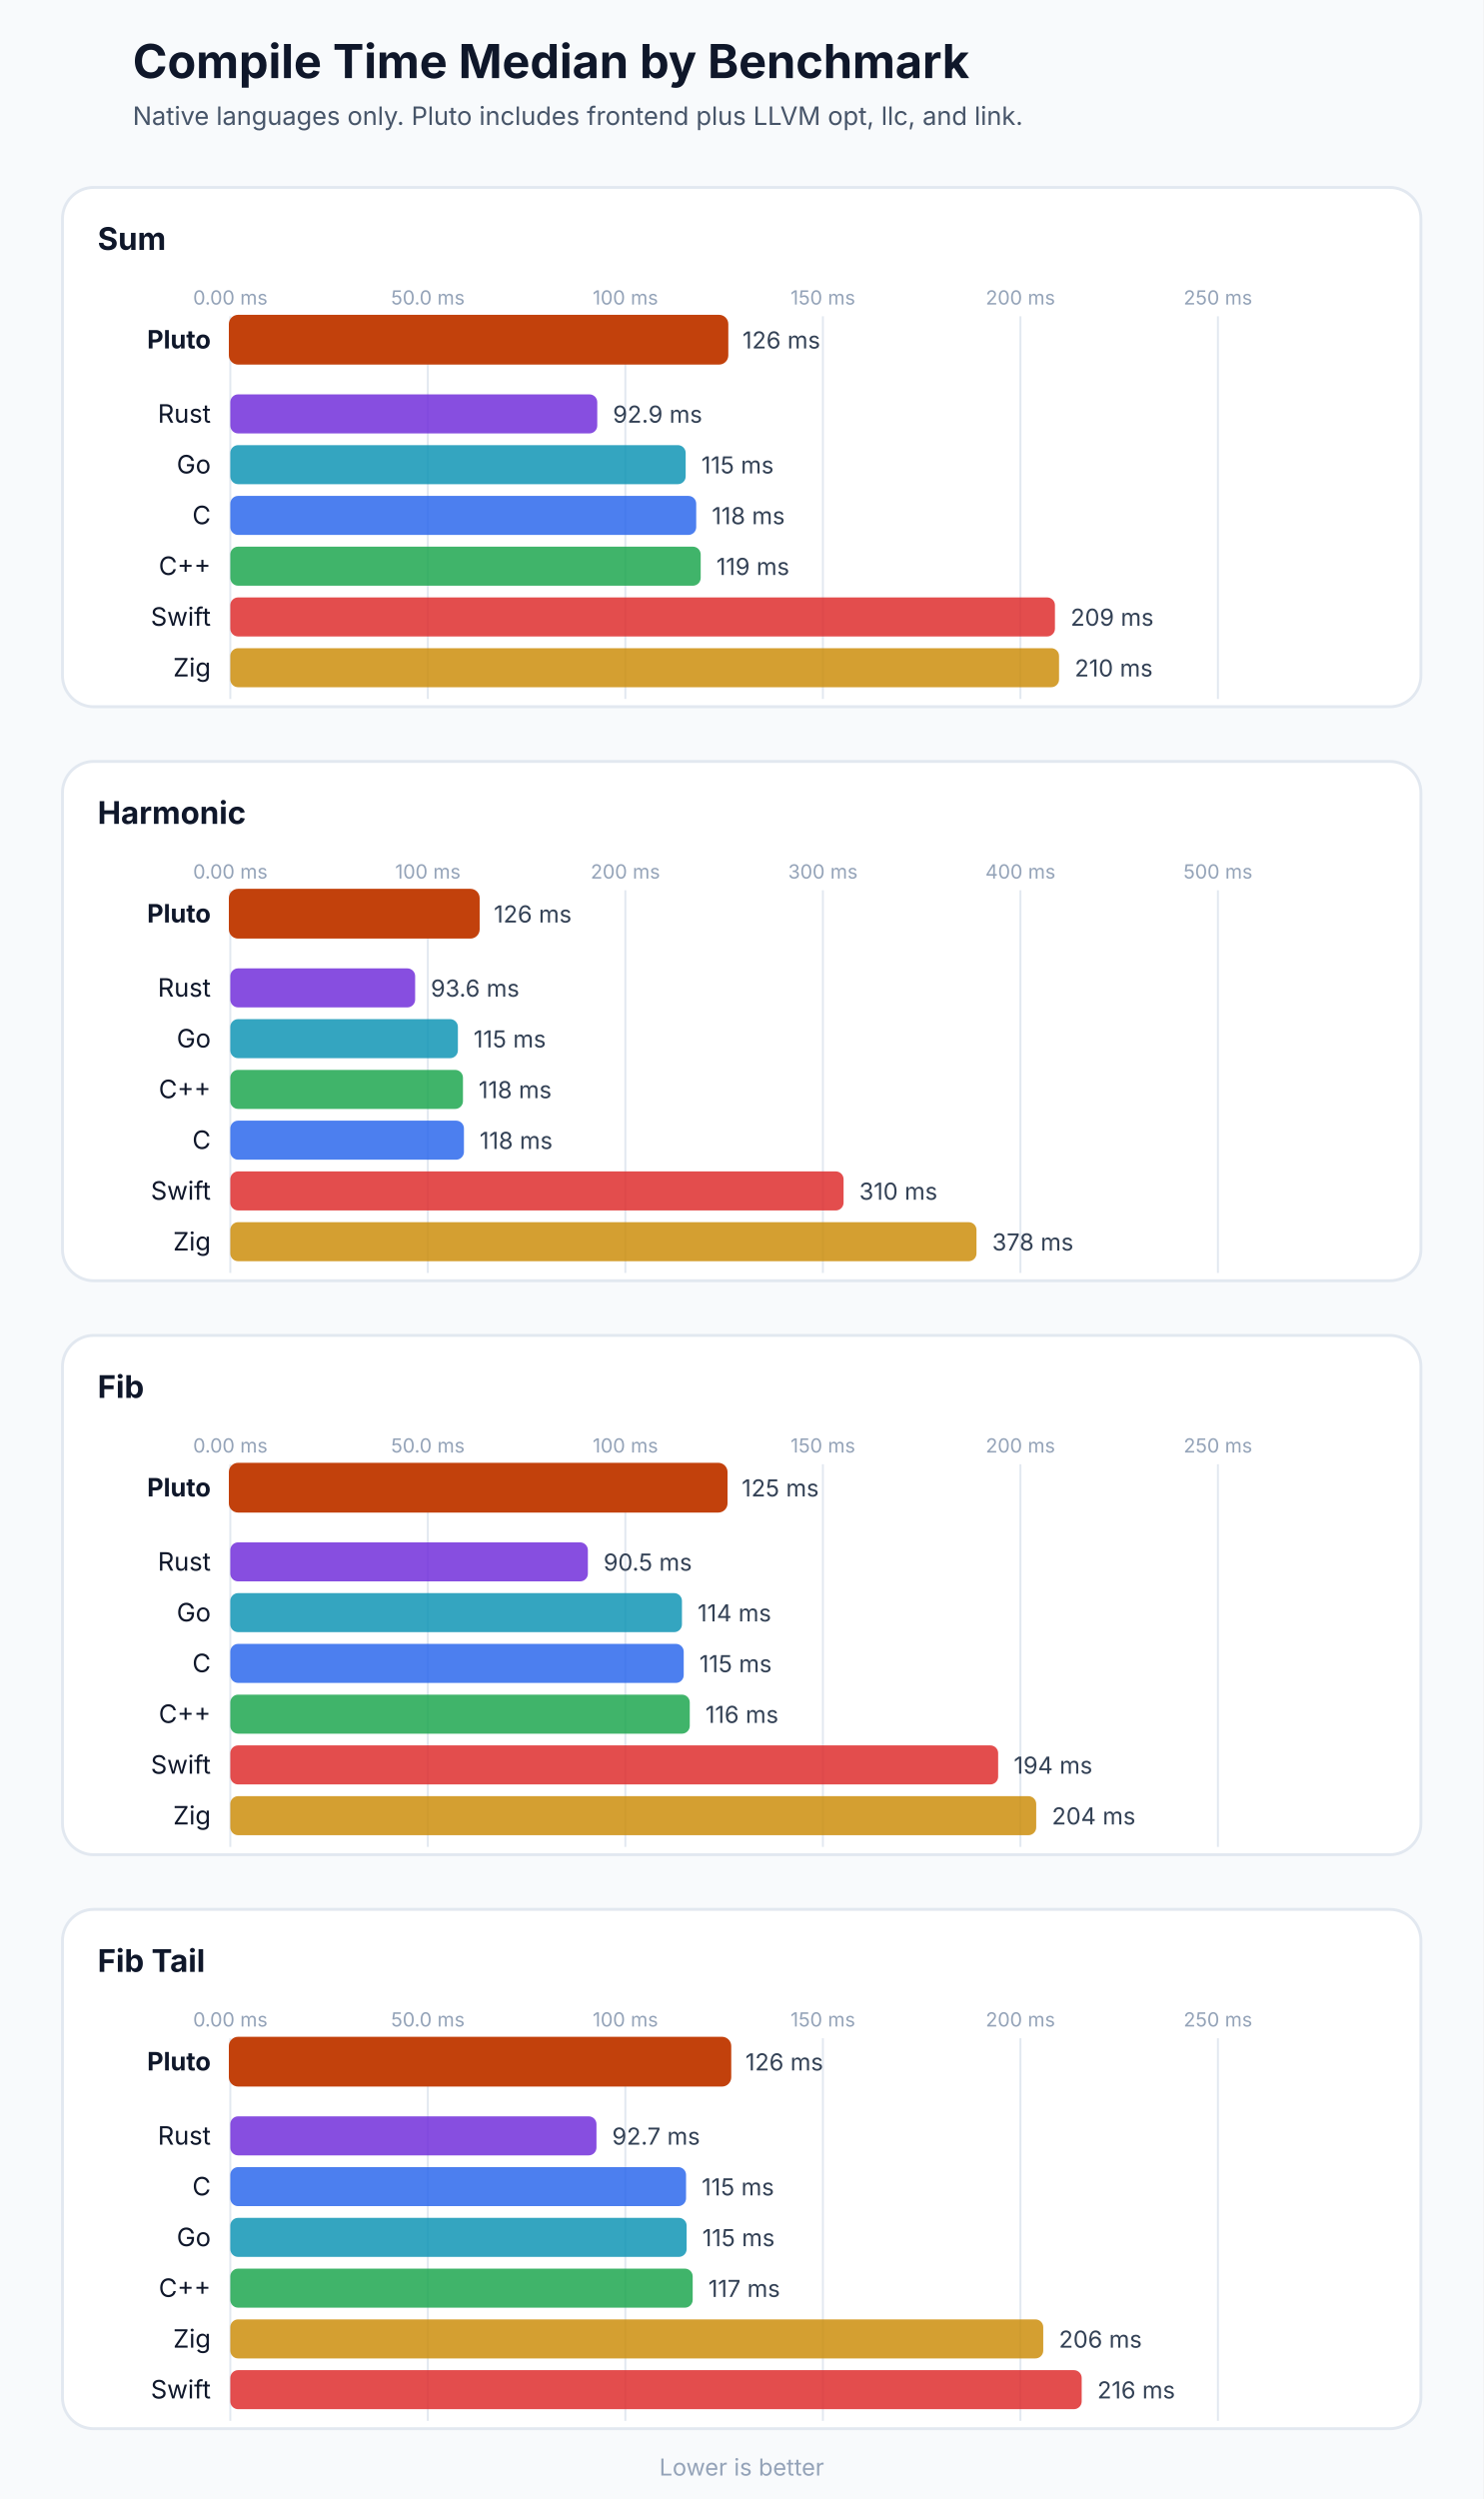
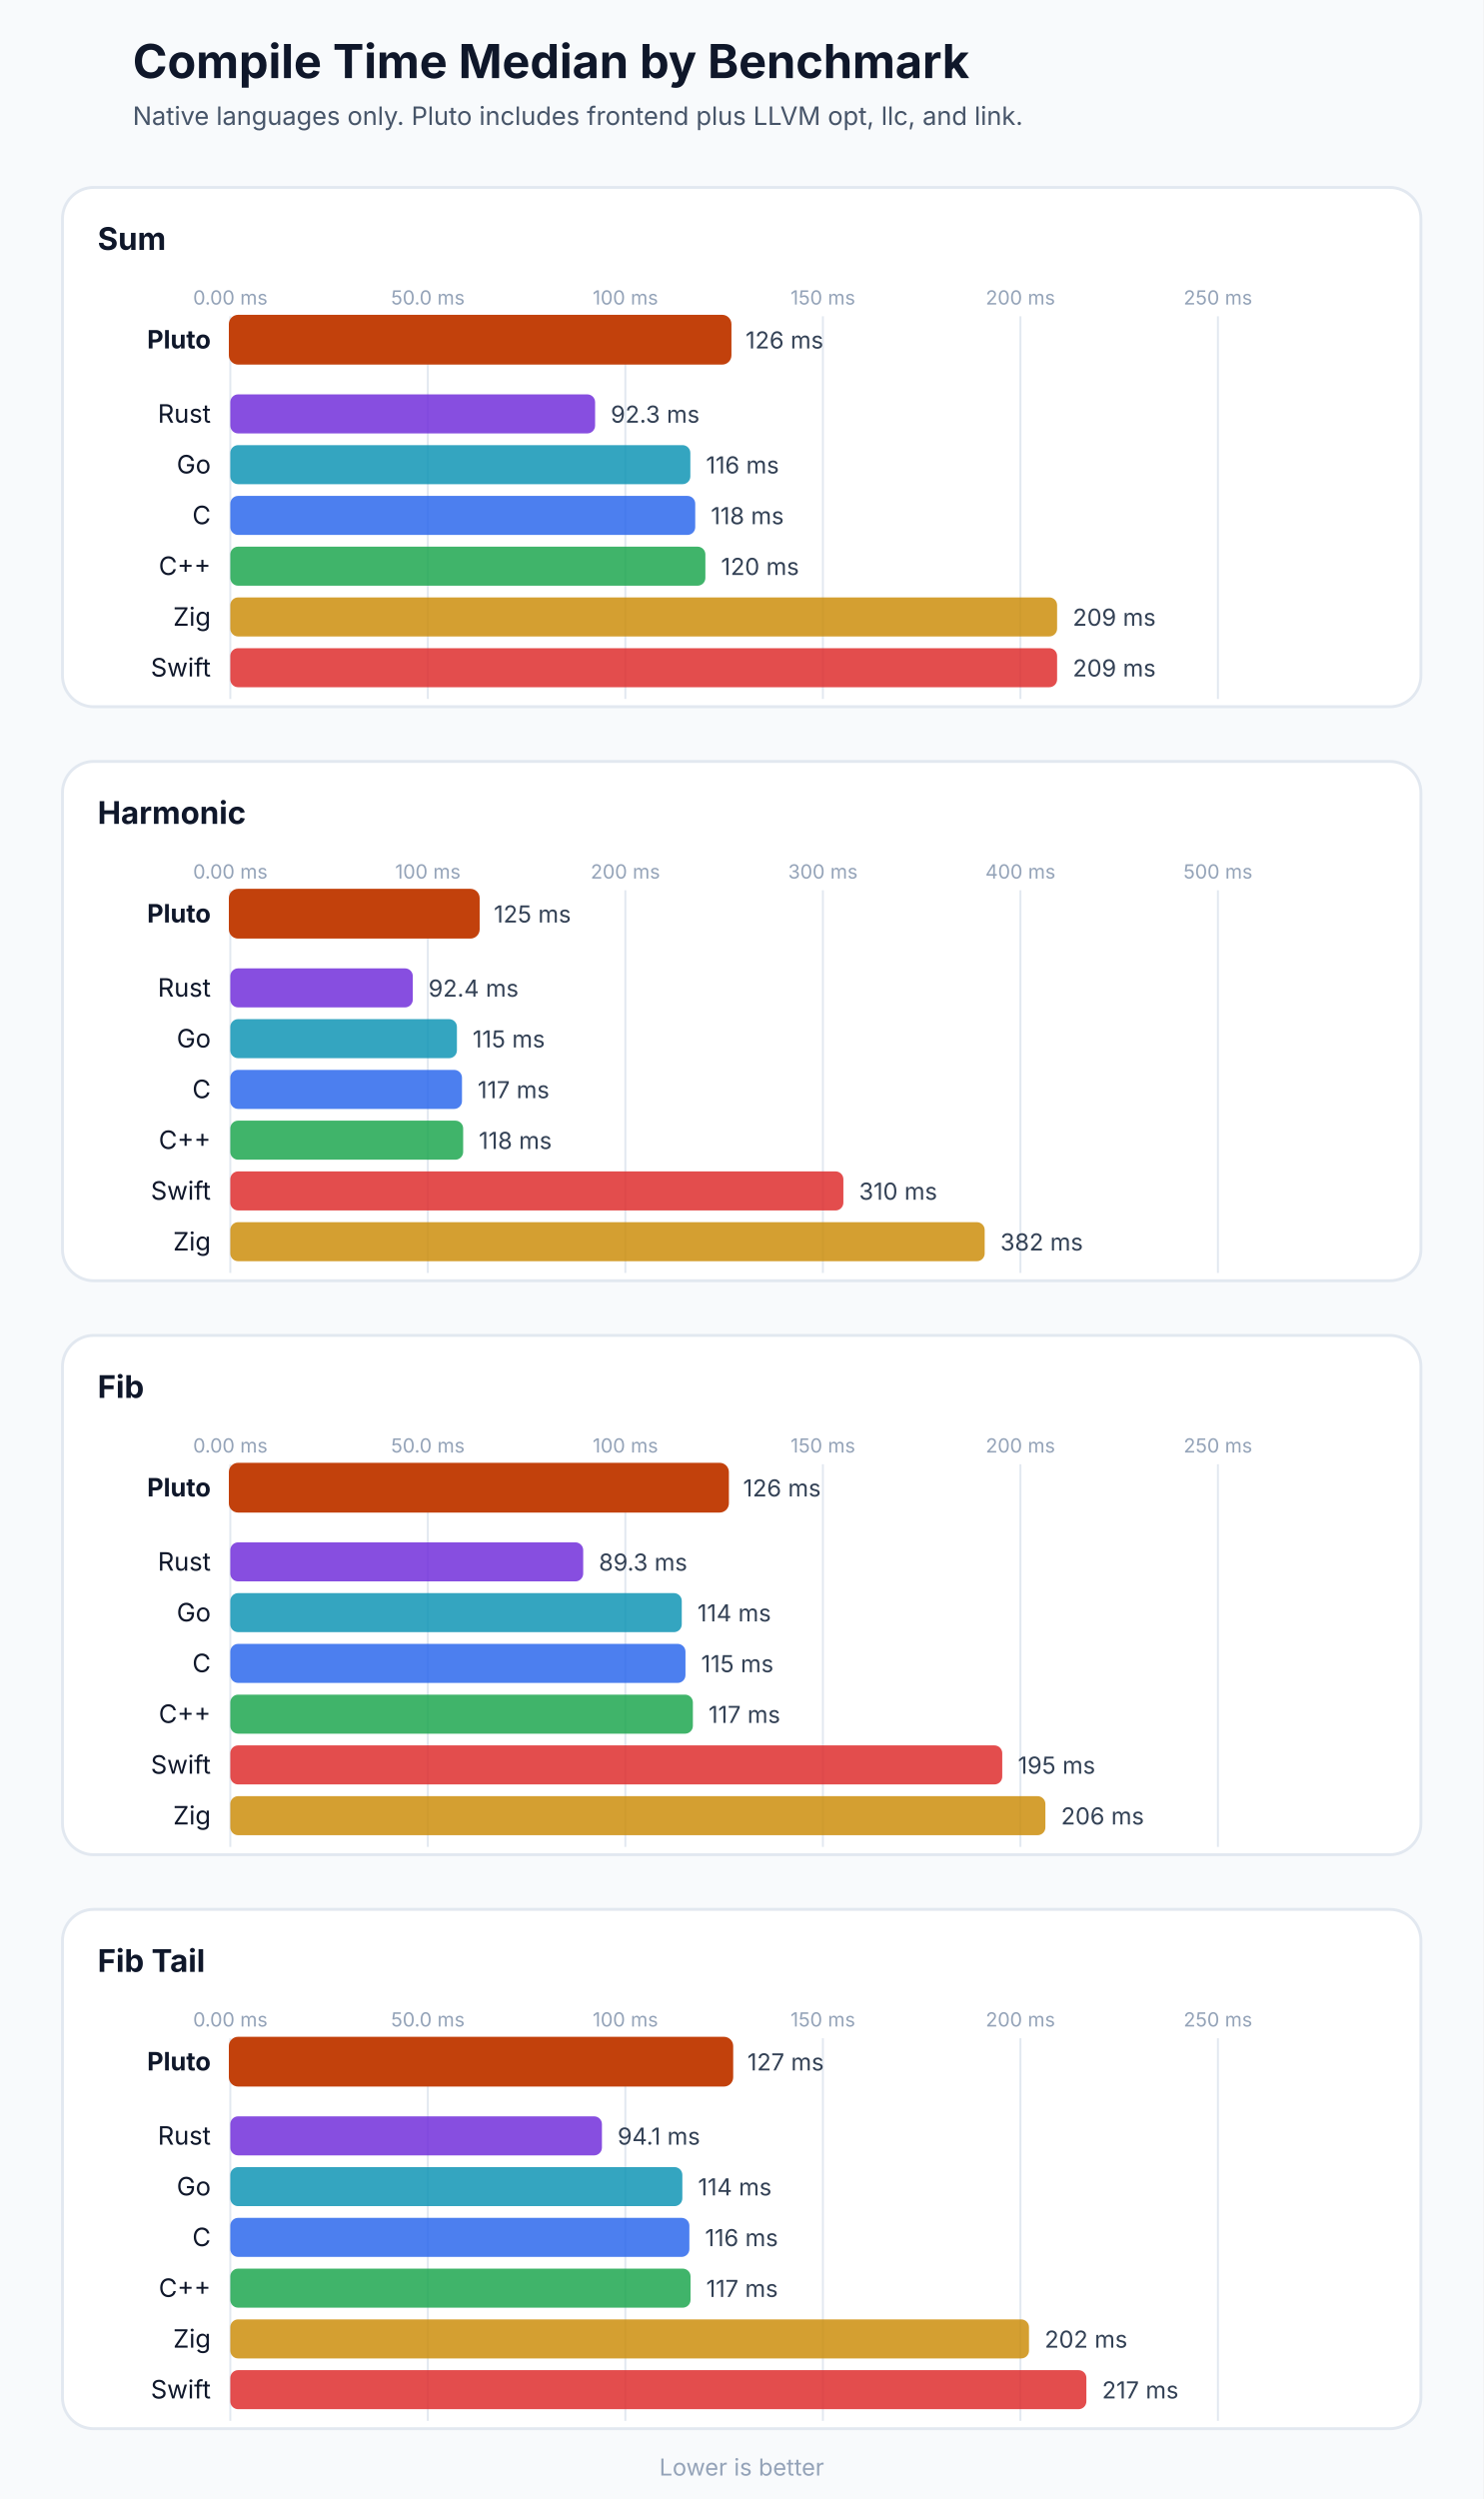
<svg xmlns="http://www.w3.org/2000/svg" width="760" height="1280" viewBox="0 0 760 1280" role="img" aria-labelledby="chart-title chart-desc">
  <rect width="760" height="1280" fill="#f8fafc" />
  <text x="68" y="40" fill="#0f172a" font-size="24" font-weight="700" font-family="ui-sans-serif, system-ui, -apple-system, BlinkMacSystemFont, sans-serif">Compile Time Median by Benchmark</text>
  <text x="68" y="64" fill="#475569" font-size="13" font-family="ui-sans-serif, system-ui, -apple-system, BlinkMacSystemFont, sans-serif">Native languages only. Pluto includes frontend plus LLVM opt, llc, and link.</text>
  <rect x="32" y="96" width="696" height="266" rx="16" fill="#ffffff" stroke="#e2e8f0" stroke-width="1.5" />
  <text x="50" y="128" fill="#0f172a" font-size="16" font-weight="700" font-family="ui-sans-serif, system-ui, -apple-system, BlinkMacSystemFont, sans-serif">Sum</text>
  <line x1="118.0" y1="162" x2="118.0" y2="358" stroke="#e2e8f0" stroke-width="1" />
  <text x="118.0" y="156" text-anchor="middle" fill="#94a3b8" font-size="10" font-family="ui-sans-serif, system-ui, -apple-system, BlinkMacSystemFont, sans-serif">0.00 ms</text>
  <line x1="219.2" y1="162" x2="219.2" y2="358" stroke="#e2e8f0" stroke-width="1" />
  <text x="219.2" y="156" text-anchor="middle" fill="#94a3b8" font-size="10" font-family="ui-sans-serif, system-ui, -apple-system, BlinkMacSystemFont, sans-serif">50.0 ms</text>
  <line x1="320.4" y1="162" x2="320.4" y2="358" stroke="#e2e8f0" stroke-width="1" />
  <text x="320.4" y="156" text-anchor="middle" fill="#94a3b8" font-size="10" font-family="ui-sans-serif, system-ui, -apple-system, BlinkMacSystemFont, sans-serif">100 ms</text>
  <line x1="421.6" y1="162" x2="421.6" y2="358" stroke="#e2e8f0" stroke-width="1" />
  <text x="421.6" y="156" text-anchor="middle" fill="#94a3b8" font-size="10" font-family="ui-sans-serif, system-ui, -apple-system, BlinkMacSystemFont, sans-serif">150 ms</text>
  <line x1="522.8" y1="162" x2="522.8" y2="358" stroke="#e2e8f0" stroke-width="1" />
  <text x="522.8" y="156" text-anchor="middle" fill="#94a3b8" font-size="10" font-family="ui-sans-serif, system-ui, -apple-system, BlinkMacSystemFont, sans-serif">200 ms</text>
  <line x1="624.0" y1="162" x2="624.0" y2="358" stroke="#e2e8f0" stroke-width="1" />
  <text x="624.0" y="156" text-anchor="middle" fill="#94a3b8" font-size="10" font-family="ui-sans-serif, system-ui, -apple-system, BlinkMacSystemFont, sans-serif">250 ms</text>
  <text x="108" y="178.5" text-anchor="end" fill="#0f172a" font-size="13" font-weight="700" font-family="ui-sans-serif, system-ui, -apple-system, BlinkMacSystemFont, sans-serif">Pluto</text>
-   <rect x="118" y="162" width="254.4" height="24" rx="4" fill="#c2410c" fill-opacity="1.0" stroke="#c2410c" stroke-width="1.5" />
-   <text x="380.4" y="178.5" text-anchor="start" fill="#334155" font-size="12" font-family="ui-sans-serif, system-ui, -apple-system, BlinkMacSystemFont, sans-serif">126 ms</text>
+   <rect x="118" y="162" width="256.0" height="24" rx="4" fill="#c2410c" fill-opacity="1.0" stroke="#c2410c" stroke-width="1.5" />
+   <text x="382.0" y="178.5" text-anchor="start" fill="#334155" font-size="12" font-family="ui-sans-serif, system-ui, -apple-system, BlinkMacSystemFont, sans-serif">126 ms</text>
  <text x="108" y="216.5" text-anchor="end" fill="#0f172a" font-size="13" font-weight="400" font-family="ui-sans-serif, system-ui, -apple-system, BlinkMacSystemFont, sans-serif">Rust</text>
-   <rect x="118" y="202" width="188.0" height="20" rx="4" fill="#6d28d9" fill-opacity="0.82" />
-   <text x="314.0" y="216.5" text-anchor="start" fill="#334155" font-size="12" font-family="ui-sans-serif, system-ui, -apple-system, BlinkMacSystemFont, sans-serif">92.9 ms</text>
+   <rect x="118" y="202" width="186.9" height="20" rx="4" fill="#6d28d9" fill-opacity="0.82" />
+   <text x="312.9" y="216.5" text-anchor="start" fill="#334155" font-size="12" font-family="ui-sans-serif, system-ui, -apple-system, BlinkMacSystemFont, sans-serif">92.3 ms</text>
  <text x="108" y="242.5" text-anchor="end" fill="#0f172a" font-size="13" font-weight="400" font-family="ui-sans-serif, system-ui, -apple-system, BlinkMacSystemFont, sans-serif">Go</text>
-   <rect x="118" y="228" width="233.3" height="20" rx="4" fill="#0891b2" fill-opacity="0.82" />
-   <text x="359.3" y="242.5" text-anchor="start" fill="#334155" font-size="12" font-family="ui-sans-serif, system-ui, -apple-system, BlinkMacSystemFont, sans-serif">115 ms</text>
+   <rect x="118" y="228" width="235.7" height="20" rx="4" fill="#0891b2" fill-opacity="0.82" />
+   <text x="361.7" y="242.5" text-anchor="start" fill="#334155" font-size="12" font-family="ui-sans-serif, system-ui, -apple-system, BlinkMacSystemFont, sans-serif">116 ms</text>
  <text x="108" y="268.5" text-anchor="end" fill="#0f172a" font-size="13" font-weight="400" font-family="ui-sans-serif, system-ui, -apple-system, BlinkMacSystemFont, sans-serif">C</text>
-   <rect x="118" y="254" width="238.7" height="20" rx="4" fill="#2563eb" fill-opacity="0.82" />
-   <text x="364.7" y="268.5" text-anchor="start" fill="#334155" font-size="12" font-family="ui-sans-serif, system-ui, -apple-system, BlinkMacSystemFont, sans-serif">118 ms</text>
+   <rect x="118" y="254" width="238.2" height="20" rx="4" fill="#2563eb" fill-opacity="0.82" />
+   <text x="364.2" y="268.5" text-anchor="start" fill="#334155" font-size="12" font-family="ui-sans-serif, system-ui, -apple-system, BlinkMacSystemFont, sans-serif">118 ms</text>
  <text x="108" y="294.5" text-anchor="end" fill="#0f172a" font-size="13" font-weight="400" font-family="ui-sans-serif, system-ui, -apple-system, BlinkMacSystemFont, sans-serif">C++</text>
-   <rect x="118" y="280" width="241.0" height="20" rx="4" fill="#16a34a" fill-opacity="0.82" />
-   <text x="367.0" y="294.5" text-anchor="start" fill="#334155" font-size="12" font-family="ui-sans-serif, system-ui, -apple-system, BlinkMacSystemFont, sans-serif">119 ms</text>
-   <text x="108" y="320.5" text-anchor="end" fill="#0f172a" font-size="13" font-weight="400" font-family="ui-sans-serif, system-ui, -apple-system, BlinkMacSystemFont, sans-serif">Swift</text>
-   <rect x="118" y="306" width="422.5" height="20" rx="4" fill="#dc2626" fill-opacity="0.82" />
-   <text x="548.5" y="320.5" text-anchor="start" fill="#334155" font-size="12" font-family="ui-sans-serif, system-ui, -apple-system, BlinkMacSystemFont, sans-serif">209 ms</text>
-   <text x="108" y="346.5" text-anchor="end" fill="#0f172a" font-size="13" font-weight="400" font-family="ui-sans-serif, system-ui, -apple-system, BlinkMacSystemFont, sans-serif">Zig</text>
-   <rect x="118" y="332" width="424.6" height="20" rx="4" fill="#ca8a04" fill-opacity="0.82" />
-   <text x="550.6" y="346.5" text-anchor="start" fill="#334155" font-size="12" font-family="ui-sans-serif, system-ui, -apple-system, BlinkMacSystemFont, sans-serif">210 ms</text>
+   <rect x="118" y="280" width="243.4" height="20" rx="4" fill="#16a34a" fill-opacity="0.82" />
+   <text x="369.4" y="294.5" text-anchor="start" fill="#334155" font-size="12" font-family="ui-sans-serif, system-ui, -apple-system, BlinkMacSystemFont, sans-serif">120 ms</text>
+   <text x="108" y="320.5" text-anchor="end" fill="#0f172a" font-size="13" font-weight="400" font-family="ui-sans-serif, system-ui, -apple-system, BlinkMacSystemFont, sans-serif">Zig</text>
+   <rect x="118" y="306" width="423.6" height="20" rx="4" fill="#ca8a04" fill-opacity="0.82" />
+   <text x="549.6" y="320.5" text-anchor="start" fill="#334155" font-size="12" font-family="ui-sans-serif, system-ui, -apple-system, BlinkMacSystemFont, sans-serif">209 ms</text>
+   <text x="108" y="346.5" text-anchor="end" fill="#0f172a" font-size="13" font-weight="400" font-family="ui-sans-serif, system-ui, -apple-system, BlinkMacSystemFont, sans-serif">Swift</text>
+   <rect x="118" y="332" width="423.6" height="20" rx="4" fill="#dc2626" fill-opacity="0.82" />
+   <text x="549.6" y="346.5" text-anchor="start" fill="#334155" font-size="12" font-family="ui-sans-serif, system-ui, -apple-system, BlinkMacSystemFont, sans-serif">209 ms</text>
  <rect x="32" y="390" width="696" height="266" rx="16" fill="#ffffff" stroke="#e2e8f0" stroke-width="1.5" />
  <text x="50" y="422" fill="#0f172a" font-size="16" font-weight="700" font-family="ui-sans-serif, system-ui, -apple-system, BlinkMacSystemFont, sans-serif">Harmonic</text>
  <line x1="118.0" y1="456" x2="118.0" y2="652" stroke="#e2e8f0" stroke-width="1" />
  <text x="118.0" y="450" text-anchor="middle" fill="#94a3b8" font-size="10" font-family="ui-sans-serif, system-ui, -apple-system, BlinkMacSystemFont, sans-serif">0.00 ms</text>
  <line x1="219.2" y1="456" x2="219.2" y2="652" stroke="#e2e8f0" stroke-width="1" />
  <text x="219.2" y="450" text-anchor="middle" fill="#94a3b8" font-size="10" font-family="ui-sans-serif, system-ui, -apple-system, BlinkMacSystemFont, sans-serif">100 ms</text>
  <line x1="320.4" y1="456" x2="320.4" y2="652" stroke="#e2e8f0" stroke-width="1" />
  <text x="320.4" y="450" text-anchor="middle" fill="#94a3b8" font-size="10" font-family="ui-sans-serif, system-ui, -apple-system, BlinkMacSystemFont, sans-serif">200 ms</text>
  <line x1="421.6" y1="456" x2="421.6" y2="652" stroke="#e2e8f0" stroke-width="1" />
  <text x="421.6" y="450" text-anchor="middle" fill="#94a3b8" font-size="10" font-family="ui-sans-serif, system-ui, -apple-system, BlinkMacSystemFont, sans-serif">300 ms</text>
  <line x1="522.8" y1="456" x2="522.8" y2="652" stroke="#e2e8f0" stroke-width="1" />
  <text x="522.8" y="450" text-anchor="middle" fill="#94a3b8" font-size="10" font-family="ui-sans-serif, system-ui, -apple-system, BlinkMacSystemFont, sans-serif">400 ms</text>
  <line x1="624.0" y1="456" x2="624.0" y2="652" stroke="#e2e8f0" stroke-width="1" />
  <text x="624.0" y="450" text-anchor="middle" fill="#94a3b8" font-size="10" font-family="ui-sans-serif, system-ui, -apple-system, BlinkMacSystemFont, sans-serif">500 ms</text>
  <text x="108" y="472.5" text-anchor="end" fill="#0f172a" font-size="13" font-weight="700" font-family="ui-sans-serif, system-ui, -apple-system, BlinkMacSystemFont, sans-serif">Pluto</text>
  <rect x="118" y="456" width="127.0" height="24" rx="4" fill="#c2410c" fill-opacity="1.0" stroke="#c2410c" stroke-width="1.5" />
-   <text x="253.0" y="472.5" text-anchor="start" fill="#334155" font-size="12" font-family="ui-sans-serif, system-ui, -apple-system, BlinkMacSystemFont, sans-serif">126 ms</text>
+   <text x="253.0" y="472.5" text-anchor="start" fill="#334155" font-size="12" font-family="ui-sans-serif, system-ui, -apple-system, BlinkMacSystemFont, sans-serif">125 ms</text>
  <text x="108" y="510.5" text-anchor="end" fill="#0f172a" font-size="13" font-weight="400" font-family="ui-sans-serif, system-ui, -apple-system, BlinkMacSystemFont, sans-serif">Rust</text>
-   <rect x="118" y="496" width="94.7" height="20" rx="4" fill="#6d28d9" fill-opacity="0.82" />
-   <text x="220.7" y="510.5" text-anchor="start" fill="#334155" font-size="12" font-family="ui-sans-serif, system-ui, -apple-system, BlinkMacSystemFont, sans-serif">93.6 ms</text>
+   <rect x="118" y="496" width="93.5" height="20" rx="4" fill="#6d28d9" fill-opacity="0.82" />
+   <text x="219.5" y="510.5" text-anchor="start" fill="#334155" font-size="12" font-family="ui-sans-serif, system-ui, -apple-system, BlinkMacSystemFont, sans-serif">92.4 ms</text>
  <text x="108" y="536.5" text-anchor="end" fill="#0f172a" font-size="13" font-weight="400" font-family="ui-sans-serif, system-ui, -apple-system, BlinkMacSystemFont, sans-serif">Go</text>
-   <rect x="118" y="522" width="116.6" height="20" rx="4" fill="#0891b2" fill-opacity="0.82" />
-   <text x="242.6" y="536.5" text-anchor="start" fill="#334155" font-size="12" font-family="ui-sans-serif, system-ui, -apple-system, BlinkMacSystemFont, sans-serif">115 ms</text>
-   <text x="108" y="562.5" text-anchor="end" fill="#0f172a" font-size="13" font-weight="400" font-family="ui-sans-serif, system-ui, -apple-system, BlinkMacSystemFont, sans-serif">C++</text>
-   <rect x="118" y="548" width="119.2" height="20" rx="4" fill="#16a34a" fill-opacity="0.82" />
-   <text x="245.2" y="562.5" text-anchor="start" fill="#334155" font-size="12" font-family="ui-sans-serif, system-ui, -apple-system, BlinkMacSystemFont, sans-serif">118 ms</text>
-   <text x="108" y="588.5" text-anchor="end" fill="#0f172a" font-size="13" font-weight="400" font-family="ui-sans-serif, system-ui, -apple-system, BlinkMacSystemFont, sans-serif">C</text>
-   <rect x="118" y="574" width="119.7" height="20" rx="4" fill="#2563eb" fill-opacity="0.82" />
-   <text x="245.7" y="588.5" text-anchor="start" fill="#334155" font-size="12" font-family="ui-sans-serif, system-ui, -apple-system, BlinkMacSystemFont, sans-serif">118 ms</text>
+   <rect x="118" y="522" width="116.1" height="20" rx="4" fill="#0891b2" fill-opacity="0.82" />
+   <text x="242.1" y="536.5" text-anchor="start" fill="#334155" font-size="12" font-family="ui-sans-serif, system-ui, -apple-system, BlinkMacSystemFont, sans-serif">115 ms</text>
+   <text x="108" y="562.5" text-anchor="end" fill="#0f172a" font-size="13" font-weight="400" font-family="ui-sans-serif, system-ui, -apple-system, BlinkMacSystemFont, sans-serif">C</text>
+   <rect x="118" y="548" width="118.7" height="20" rx="4" fill="#2563eb" fill-opacity="0.82" />
+   <text x="244.7" y="562.5" text-anchor="start" fill="#334155" font-size="12" font-family="ui-sans-serif, system-ui, -apple-system, BlinkMacSystemFont, sans-serif">117 ms</text>
+   <text x="108" y="588.5" text-anchor="end" fill="#0f172a" font-size="13" font-weight="400" font-family="ui-sans-serif, system-ui, -apple-system, BlinkMacSystemFont, sans-serif">C++</text>
+   <rect x="118" y="574" width="119.3" height="20" rx="4" fill="#16a34a" fill-opacity="0.82" />
+   <text x="245.3" y="588.5" text-anchor="start" fill="#334155" font-size="12" font-family="ui-sans-serif, system-ui, -apple-system, BlinkMacSystemFont, sans-serif">118 ms</text>
  <text x="108" y="614.5" text-anchor="end" fill="#0f172a" font-size="13" font-weight="400" font-family="ui-sans-serif, system-ui, -apple-system, BlinkMacSystemFont, sans-serif">Swift</text>
-   <rect x="118" y="600" width="314.2" height="20" rx="4" fill="#dc2626" fill-opacity="0.82" />
-   <text x="440.2" y="614.5" text-anchor="start" fill="#334155" font-size="12" font-family="ui-sans-serif, system-ui, -apple-system, BlinkMacSystemFont, sans-serif">310 ms</text>
+   <rect x="118" y="600" width="314.1" height="20" rx="4" fill="#dc2626" fill-opacity="0.82" />
+   <text x="440.1" y="614.5" text-anchor="start" fill="#334155" font-size="12" font-family="ui-sans-serif, system-ui, -apple-system, BlinkMacSystemFont, sans-serif">310 ms</text>
  <text x="108" y="640.5" text-anchor="end" fill="#0f172a" font-size="13" font-weight="400" font-family="ui-sans-serif, system-ui, -apple-system, BlinkMacSystemFont, sans-serif">Zig</text>
-   <rect x="118" y="626" width="382.3" height="20" rx="4" fill="#ca8a04" fill-opacity="0.82" />
-   <text x="508.3" y="640.5" text-anchor="start" fill="#334155" font-size="12" font-family="ui-sans-serif, system-ui, -apple-system, BlinkMacSystemFont, sans-serif">378 ms</text>
+   <rect x="118" y="626" width="386.5" height="20" rx="4" fill="#ca8a04" fill-opacity="0.82" />
+   <text x="512.5" y="640.5" text-anchor="start" fill="#334155" font-size="12" font-family="ui-sans-serif, system-ui, -apple-system, BlinkMacSystemFont, sans-serif">382 ms</text>
  <rect x="32" y="684" width="696" height="266" rx="16" fill="#ffffff" stroke="#e2e8f0" stroke-width="1.5" />
  <text x="50" y="716" fill="#0f172a" font-size="16" font-weight="700" font-family="ui-sans-serif, system-ui, -apple-system, BlinkMacSystemFont, sans-serif">Fib</text>
  <line x1="118.0" y1="750" x2="118.0" y2="946" stroke="#e2e8f0" stroke-width="1" />
  <text x="118.0" y="744" text-anchor="middle" fill="#94a3b8" font-size="10" font-family="ui-sans-serif, system-ui, -apple-system, BlinkMacSystemFont, sans-serif">0.00 ms</text>
  <line x1="219.2" y1="750" x2="219.2" y2="946" stroke="#e2e8f0" stroke-width="1" />
  <text x="219.2" y="744" text-anchor="middle" fill="#94a3b8" font-size="10" font-family="ui-sans-serif, system-ui, -apple-system, BlinkMacSystemFont, sans-serif">50.0 ms</text>
  <line x1="320.4" y1="750" x2="320.4" y2="946" stroke="#e2e8f0" stroke-width="1" />
  <text x="320.4" y="744" text-anchor="middle" fill="#94a3b8" font-size="10" font-family="ui-sans-serif, system-ui, -apple-system, BlinkMacSystemFont, sans-serif">100 ms</text>
  <line x1="421.6" y1="750" x2="421.6" y2="946" stroke="#e2e8f0" stroke-width="1" />
  <text x="421.6" y="744" text-anchor="middle" fill="#94a3b8" font-size="10" font-family="ui-sans-serif, system-ui, -apple-system, BlinkMacSystemFont, sans-serif">150 ms</text>
  <line x1="522.8" y1="750" x2="522.8" y2="946" stroke="#e2e8f0" stroke-width="1" />
  <text x="522.8" y="744" text-anchor="middle" fill="#94a3b8" font-size="10" font-family="ui-sans-serif, system-ui, -apple-system, BlinkMacSystemFont, sans-serif">200 ms</text>
  <line x1="624.0" y1="750" x2="624.0" y2="946" stroke="#e2e8f0" stroke-width="1" />
  <text x="624.0" y="744" text-anchor="middle" fill="#94a3b8" font-size="10" font-family="ui-sans-serif, system-ui, -apple-system, BlinkMacSystemFont, sans-serif">250 ms</text>
  <text x="108" y="766.5" text-anchor="end" fill="#0f172a" font-size="13" font-weight="700" font-family="ui-sans-serif, system-ui, -apple-system, BlinkMacSystemFont, sans-serif">Pluto</text>
-   <rect x="118" y="750" width="254.0" height="24" rx="4" fill="#c2410c" fill-opacity="1.0" stroke="#c2410c" stroke-width="1.5" />
-   <text x="380.0" y="766.5" text-anchor="start" fill="#334155" font-size="12" font-family="ui-sans-serif, system-ui, -apple-system, BlinkMacSystemFont, sans-serif">125 ms</text>
+   <rect x="118" y="750" width="254.7" height="24" rx="4" fill="#c2410c" fill-opacity="1.0" stroke="#c2410c" stroke-width="1.5" />
+   <text x="380.7" y="766.5" text-anchor="start" fill="#334155" font-size="12" font-family="ui-sans-serif, system-ui, -apple-system, BlinkMacSystemFont, sans-serif">126 ms</text>
  <text x="108" y="804.5" text-anchor="end" fill="#0f172a" font-size="13" font-weight="400" font-family="ui-sans-serif, system-ui, -apple-system, BlinkMacSystemFont, sans-serif">Rust</text>
-   <rect x="118" y="790" width="183.2" height="20" rx="4" fill="#6d28d9" fill-opacity="0.82" />
-   <text x="309.2" y="804.5" text-anchor="start" fill="#334155" font-size="12" font-family="ui-sans-serif, system-ui, -apple-system, BlinkMacSystemFont, sans-serif">90.5 ms</text>
+   <rect x="118" y="790" width="180.8" height="20" rx="4" fill="#6d28d9" fill-opacity="0.82" />
+   <text x="306.8" y="804.5" text-anchor="start" fill="#334155" font-size="12" font-family="ui-sans-serif, system-ui, -apple-system, BlinkMacSystemFont, sans-serif">89.3 ms</text>
  <text x="108" y="830.5" text-anchor="end" fill="#0f172a" font-size="13" font-weight="400" font-family="ui-sans-serif, system-ui, -apple-system, BlinkMacSystemFont, sans-serif">Go</text>
-   <rect x="118" y="816" width="231.4" height="20" rx="4" fill="#0891b2" fill-opacity="0.82" />
-   <text x="357.4" y="830.5" text-anchor="start" fill="#334155" font-size="12" font-family="ui-sans-serif, system-ui, -apple-system, BlinkMacSystemFont, sans-serif">114 ms</text>
+   <rect x="118" y="816" width="231.3" height="20" rx="4" fill="#0891b2" fill-opacity="0.82" />
+   <text x="357.3" y="830.5" text-anchor="start" fill="#334155" font-size="12" font-family="ui-sans-serif, system-ui, -apple-system, BlinkMacSystemFont, sans-serif">114 ms</text>
  <text x="108" y="856.5" text-anchor="end" fill="#0f172a" font-size="13" font-weight="400" font-family="ui-sans-serif, system-ui, -apple-system, BlinkMacSystemFont, sans-serif">C</text>
-   <rect x="118" y="842" width="232.3" height="20" rx="4" fill="#2563eb" fill-opacity="0.82" />
-   <text x="358.3" y="856.5" text-anchor="start" fill="#334155" font-size="12" font-family="ui-sans-serif, system-ui, -apple-system, BlinkMacSystemFont, sans-serif">115 ms</text>
+   <rect x="118" y="842" width="233.2" height="20" rx="4" fill="#2563eb" fill-opacity="0.82" />
+   <text x="359.2" y="856.5" text-anchor="start" fill="#334155" font-size="12" font-family="ui-sans-serif, system-ui, -apple-system, BlinkMacSystemFont, sans-serif">115 ms</text>
  <text x="108" y="882.5" text-anchor="end" fill="#0f172a" font-size="13" font-weight="400" font-family="ui-sans-serif, system-ui, -apple-system, BlinkMacSystemFont, sans-serif">C++</text>
-   <rect x="118" y="868" width="235.4" height="20" rx="4" fill="#16a34a" fill-opacity="0.82" />
-   <text x="361.4" y="882.5" text-anchor="start" fill="#334155" font-size="12" font-family="ui-sans-serif, system-ui, -apple-system, BlinkMacSystemFont, sans-serif">116 ms</text>
+   <rect x="118" y="868" width="237.0" height="20" rx="4" fill="#16a34a" fill-opacity="0.82" />
+   <text x="363.0" y="882.5" text-anchor="start" fill="#334155" font-size="12" font-family="ui-sans-serif, system-ui, -apple-system, BlinkMacSystemFont, sans-serif">117 ms</text>
  <text x="108" y="908.5" text-anchor="end" fill="#0f172a" font-size="13" font-weight="400" font-family="ui-sans-serif, system-ui, -apple-system, BlinkMacSystemFont, sans-serif">Swift</text>
-   <rect x="118" y="894" width="393.4" height="20" rx="4" fill="#dc2626" fill-opacity="0.82" />
-   <text x="519.4" y="908.5" text-anchor="start" fill="#334155" font-size="12" font-family="ui-sans-serif, system-ui, -apple-system, BlinkMacSystemFont, sans-serif">194 ms</text>
+   <rect x="118" y="894" width="395.5" height="20" rx="4" fill="#dc2626" fill-opacity="0.82" />
+   <text x="521.5" y="908.5" text-anchor="start" fill="#334155" font-size="12" font-family="ui-sans-serif, system-ui, -apple-system, BlinkMacSystemFont, sans-serif">195 ms</text>
  <text x="108" y="934.5" text-anchor="end" fill="#0f172a" font-size="13" font-weight="400" font-family="ui-sans-serif, system-ui, -apple-system, BlinkMacSystemFont, sans-serif">Zig</text>
-   <rect x="118" y="920" width="412.9" height="20" rx="4" fill="#ca8a04" fill-opacity="0.82" />
-   <text x="538.9" y="934.5" text-anchor="start" fill="#334155" font-size="12" font-family="ui-sans-serif, system-ui, -apple-system, BlinkMacSystemFont, sans-serif">204 ms</text>
+   <rect x="118" y="920" width="417.6" height="20" rx="4" fill="#ca8a04" fill-opacity="0.82" />
+   <text x="543.6" y="934.5" text-anchor="start" fill="#334155" font-size="12" font-family="ui-sans-serif, system-ui, -apple-system, BlinkMacSystemFont, sans-serif">206 ms</text>
  <rect x="32" y="978" width="696" height="266" rx="16" fill="#ffffff" stroke="#e2e8f0" stroke-width="1.5" />
  <text x="50" y="1010" fill="#0f172a" font-size="16" font-weight="700" font-family="ui-sans-serif, system-ui, -apple-system, BlinkMacSystemFont, sans-serif">Fib Tail</text>
  <line x1="118.0" y1="1044" x2="118.0" y2="1240" stroke="#e2e8f0" stroke-width="1" />
  <text x="118.0" y="1038" text-anchor="middle" fill="#94a3b8" font-size="10" font-family="ui-sans-serif, system-ui, -apple-system, BlinkMacSystemFont, sans-serif">0.00 ms</text>
  <line x1="219.2" y1="1044" x2="219.2" y2="1240" stroke="#e2e8f0" stroke-width="1" />
  <text x="219.2" y="1038" text-anchor="middle" fill="#94a3b8" font-size="10" font-family="ui-sans-serif, system-ui, -apple-system, BlinkMacSystemFont, sans-serif">50.0 ms</text>
  <line x1="320.4" y1="1044" x2="320.4" y2="1240" stroke="#e2e8f0" stroke-width="1" />
  <text x="320.4" y="1038" text-anchor="middle" fill="#94a3b8" font-size="10" font-family="ui-sans-serif, system-ui, -apple-system, BlinkMacSystemFont, sans-serif">100 ms</text>
  <line x1="421.6" y1="1044" x2="421.6" y2="1240" stroke="#e2e8f0" stroke-width="1" />
  <text x="421.6" y="1038" text-anchor="middle" fill="#94a3b8" font-size="10" font-family="ui-sans-serif, system-ui, -apple-system, BlinkMacSystemFont, sans-serif">150 ms</text>
  <line x1="522.8" y1="1044" x2="522.8" y2="1240" stroke="#e2e8f0" stroke-width="1" />
  <text x="522.8" y="1038" text-anchor="middle" fill="#94a3b8" font-size="10" font-family="ui-sans-serif, system-ui, -apple-system, BlinkMacSystemFont, sans-serif">200 ms</text>
  <line x1="624.0" y1="1044" x2="624.0" y2="1240" stroke="#e2e8f0" stroke-width="1" />
  <text x="624.0" y="1038" text-anchor="middle" fill="#94a3b8" font-size="10" font-family="ui-sans-serif, system-ui, -apple-system, BlinkMacSystemFont, sans-serif">250 ms</text>
  <text x="108" y="1060.5" text-anchor="end" fill="#0f172a" font-size="13" font-weight="700" font-family="ui-sans-serif, system-ui, -apple-system, BlinkMacSystemFont, sans-serif">Pluto</text>
-   <rect x="118" y="1044" width="255.9" height="24" rx="4" fill="#c2410c" fill-opacity="1.0" stroke="#c2410c" stroke-width="1.5" />
-   <text x="381.9" y="1060.5" text-anchor="start" fill="#334155" font-size="12" font-family="ui-sans-serif, system-ui, -apple-system, BlinkMacSystemFont, sans-serif">126 ms</text>
+   <rect x="118" y="1044" width="256.9" height="24" rx="4" fill="#c2410c" fill-opacity="1.0" stroke="#c2410c" stroke-width="1.5" />
+   <text x="382.9" y="1060.5" text-anchor="start" fill="#334155" font-size="12" font-family="ui-sans-serif, system-ui, -apple-system, BlinkMacSystemFont, sans-serif">127 ms</text>
  <text x="108" y="1098.5" text-anchor="end" fill="#0f172a" font-size="13" font-weight="400" font-family="ui-sans-serif, system-ui, -apple-system, BlinkMacSystemFont, sans-serif">Rust</text>
-   <rect x="118" y="1084" width="187.6" height="20" rx="4" fill="#6d28d9" fill-opacity="0.82" />
-   <text x="313.6" y="1098.5" text-anchor="start" fill="#334155" font-size="12" font-family="ui-sans-serif, system-ui, -apple-system, BlinkMacSystemFont, sans-serif">92.7 ms</text>
-   <text x="108" y="1124.5" text-anchor="end" fill="#0f172a" font-size="13" font-weight="400" font-family="ui-sans-serif, system-ui, -apple-system, BlinkMacSystemFont, sans-serif">C</text>
-   <rect x="118" y="1110" width="233.5" height="20" rx="4" fill="#2563eb" fill-opacity="0.82" />
-   <text x="359.5" y="1124.5" text-anchor="start" fill="#334155" font-size="12" font-family="ui-sans-serif, system-ui, -apple-system, BlinkMacSystemFont, sans-serif">115 ms</text>
-   <text x="108" y="1150.5" text-anchor="end" fill="#0f172a" font-size="13" font-weight="400" font-family="ui-sans-serif, system-ui, -apple-system, BlinkMacSystemFont, sans-serif">Go</text>
-   <rect x="118" y="1136" width="233.8" height="20" rx="4" fill="#0891b2" fill-opacity="0.82" />
-   <text x="359.8" y="1150.5" text-anchor="start" fill="#334155" font-size="12" font-family="ui-sans-serif, system-ui, -apple-system, BlinkMacSystemFont, sans-serif">115 ms</text>
+   <rect x="118" y="1084" width="190.4" height="20" rx="4" fill="#6d28d9" fill-opacity="0.82" />
+   <text x="316.4" y="1098.5" text-anchor="start" fill="#334155" font-size="12" font-family="ui-sans-serif, system-ui, -apple-system, BlinkMacSystemFont, sans-serif">94.1 ms</text>
+   <text x="108" y="1124.5" text-anchor="end" fill="#0f172a" font-size="13" font-weight="400" font-family="ui-sans-serif, system-ui, -apple-system, BlinkMacSystemFont, sans-serif">Go</text>
+   <rect x="118" y="1110" width="231.6" height="20" rx="4" fill="#0891b2" fill-opacity="0.82" />
+   <text x="357.6" y="1124.5" text-anchor="start" fill="#334155" font-size="12" font-family="ui-sans-serif, system-ui, -apple-system, BlinkMacSystemFont, sans-serif">114 ms</text>
+   <text x="108" y="1150.5" text-anchor="end" fill="#0f172a" font-size="13" font-weight="400" font-family="ui-sans-serif, system-ui, -apple-system, BlinkMacSystemFont, sans-serif">C</text>
+   <rect x="118" y="1136" width="235.2" height="20" rx="4" fill="#2563eb" fill-opacity="0.82" />
+   <text x="361.2" y="1150.5" text-anchor="start" fill="#334155" font-size="12" font-family="ui-sans-serif, system-ui, -apple-system, BlinkMacSystemFont, sans-serif">116 ms</text>
  <text x="108" y="1176.5" text-anchor="end" fill="#0f172a" font-size="13" font-weight="400" font-family="ui-sans-serif, system-ui, -apple-system, BlinkMacSystemFont, sans-serif">C++</text>
-   <rect x="118" y="1162" width="236.9" height="20" rx="4" fill="#16a34a" fill-opacity="0.82" />
-   <text x="362.9" y="1176.5" text-anchor="start" fill="#334155" font-size="12" font-family="ui-sans-serif, system-ui, -apple-system, BlinkMacSystemFont, sans-serif">117 ms</text>
+   <rect x="118" y="1162" width="235.8" height="20" rx="4" fill="#16a34a" fill-opacity="0.82" />
+   <text x="361.8" y="1176.5" text-anchor="start" fill="#334155" font-size="12" font-family="ui-sans-serif, system-ui, -apple-system, BlinkMacSystemFont, sans-serif">117 ms</text>
  <text x="108" y="1202.5" text-anchor="end" fill="#0f172a" font-size="13" font-weight="400" font-family="ui-sans-serif, system-ui, -apple-system, BlinkMacSystemFont, sans-serif">Zig</text>
-   <rect x="118" y="1188" width="416.5" height="20" rx="4" fill="#ca8a04" fill-opacity="0.82" />
-   <text x="542.5" y="1202.5" text-anchor="start" fill="#334155" font-size="12" font-family="ui-sans-serif, system-ui, -apple-system, BlinkMacSystemFont, sans-serif">206 ms</text>
+   <rect x="118" y="1188" width="409.2" height="20" rx="4" fill="#ca8a04" fill-opacity="0.82" />
+   <text x="535.2" y="1202.5" text-anchor="start" fill="#334155" font-size="12" font-family="ui-sans-serif, system-ui, -apple-system, BlinkMacSystemFont, sans-serif">202 ms</text>
  <text x="108" y="1228.5" text-anchor="end" fill="#0f172a" font-size="13" font-weight="400" font-family="ui-sans-serif, system-ui, -apple-system, BlinkMacSystemFont, sans-serif">Swift</text>
-   <rect x="118" y="1214" width="436.2" height="20" rx="4" fill="#dc2626" fill-opacity="0.82" />
-   <text x="562.2" y="1228.5" text-anchor="start" fill="#334155" font-size="12" font-family="ui-sans-serif, system-ui, -apple-system, BlinkMacSystemFont, sans-serif">216 ms</text>
+   <rect x="118" y="1214" width="438.6" height="20" rx="4" fill="#dc2626" fill-opacity="0.82" />
+   <text x="564.6" y="1228.5" text-anchor="start" fill="#334155" font-size="12" font-family="ui-sans-serif, system-ui, -apple-system, BlinkMacSystemFont, sans-serif">217 ms</text>
  <text x="380.0" y="1268" text-anchor="middle" fill="#94a3b8" font-size="12" font-family="ui-sans-serif, system-ui, -apple-system, BlinkMacSystemFont, sans-serif">Lower is better</text>
</svg>
